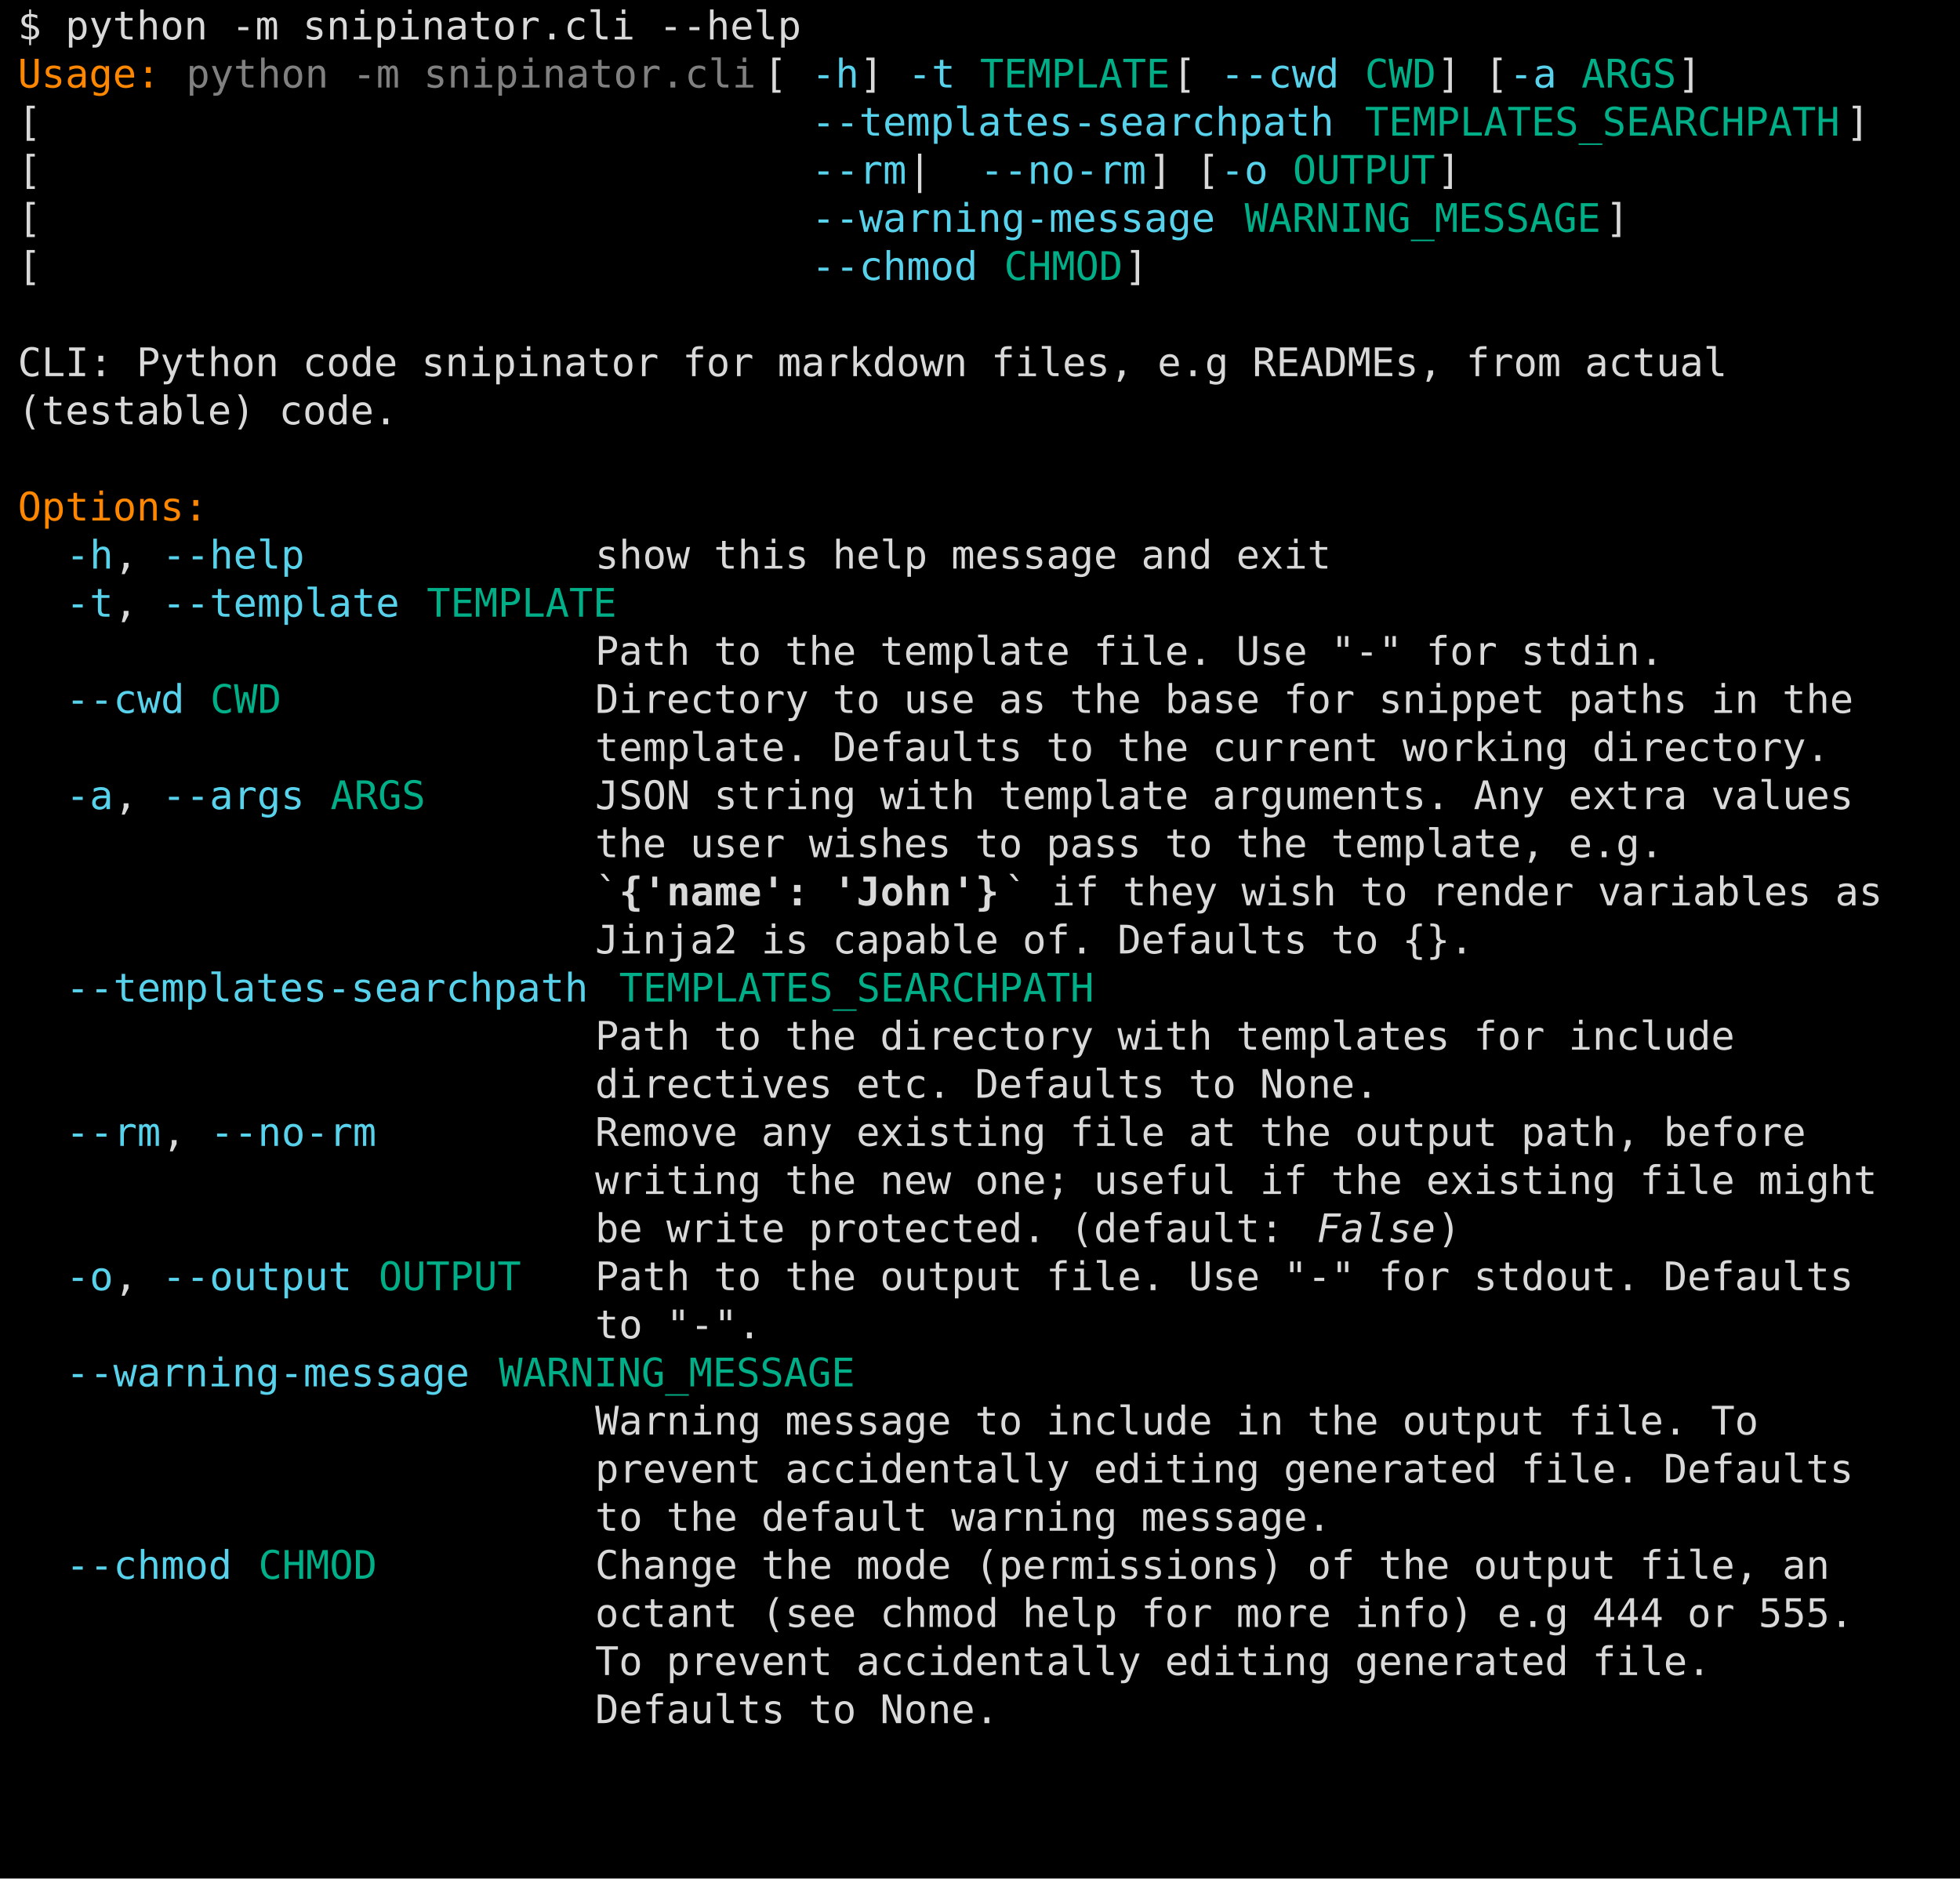
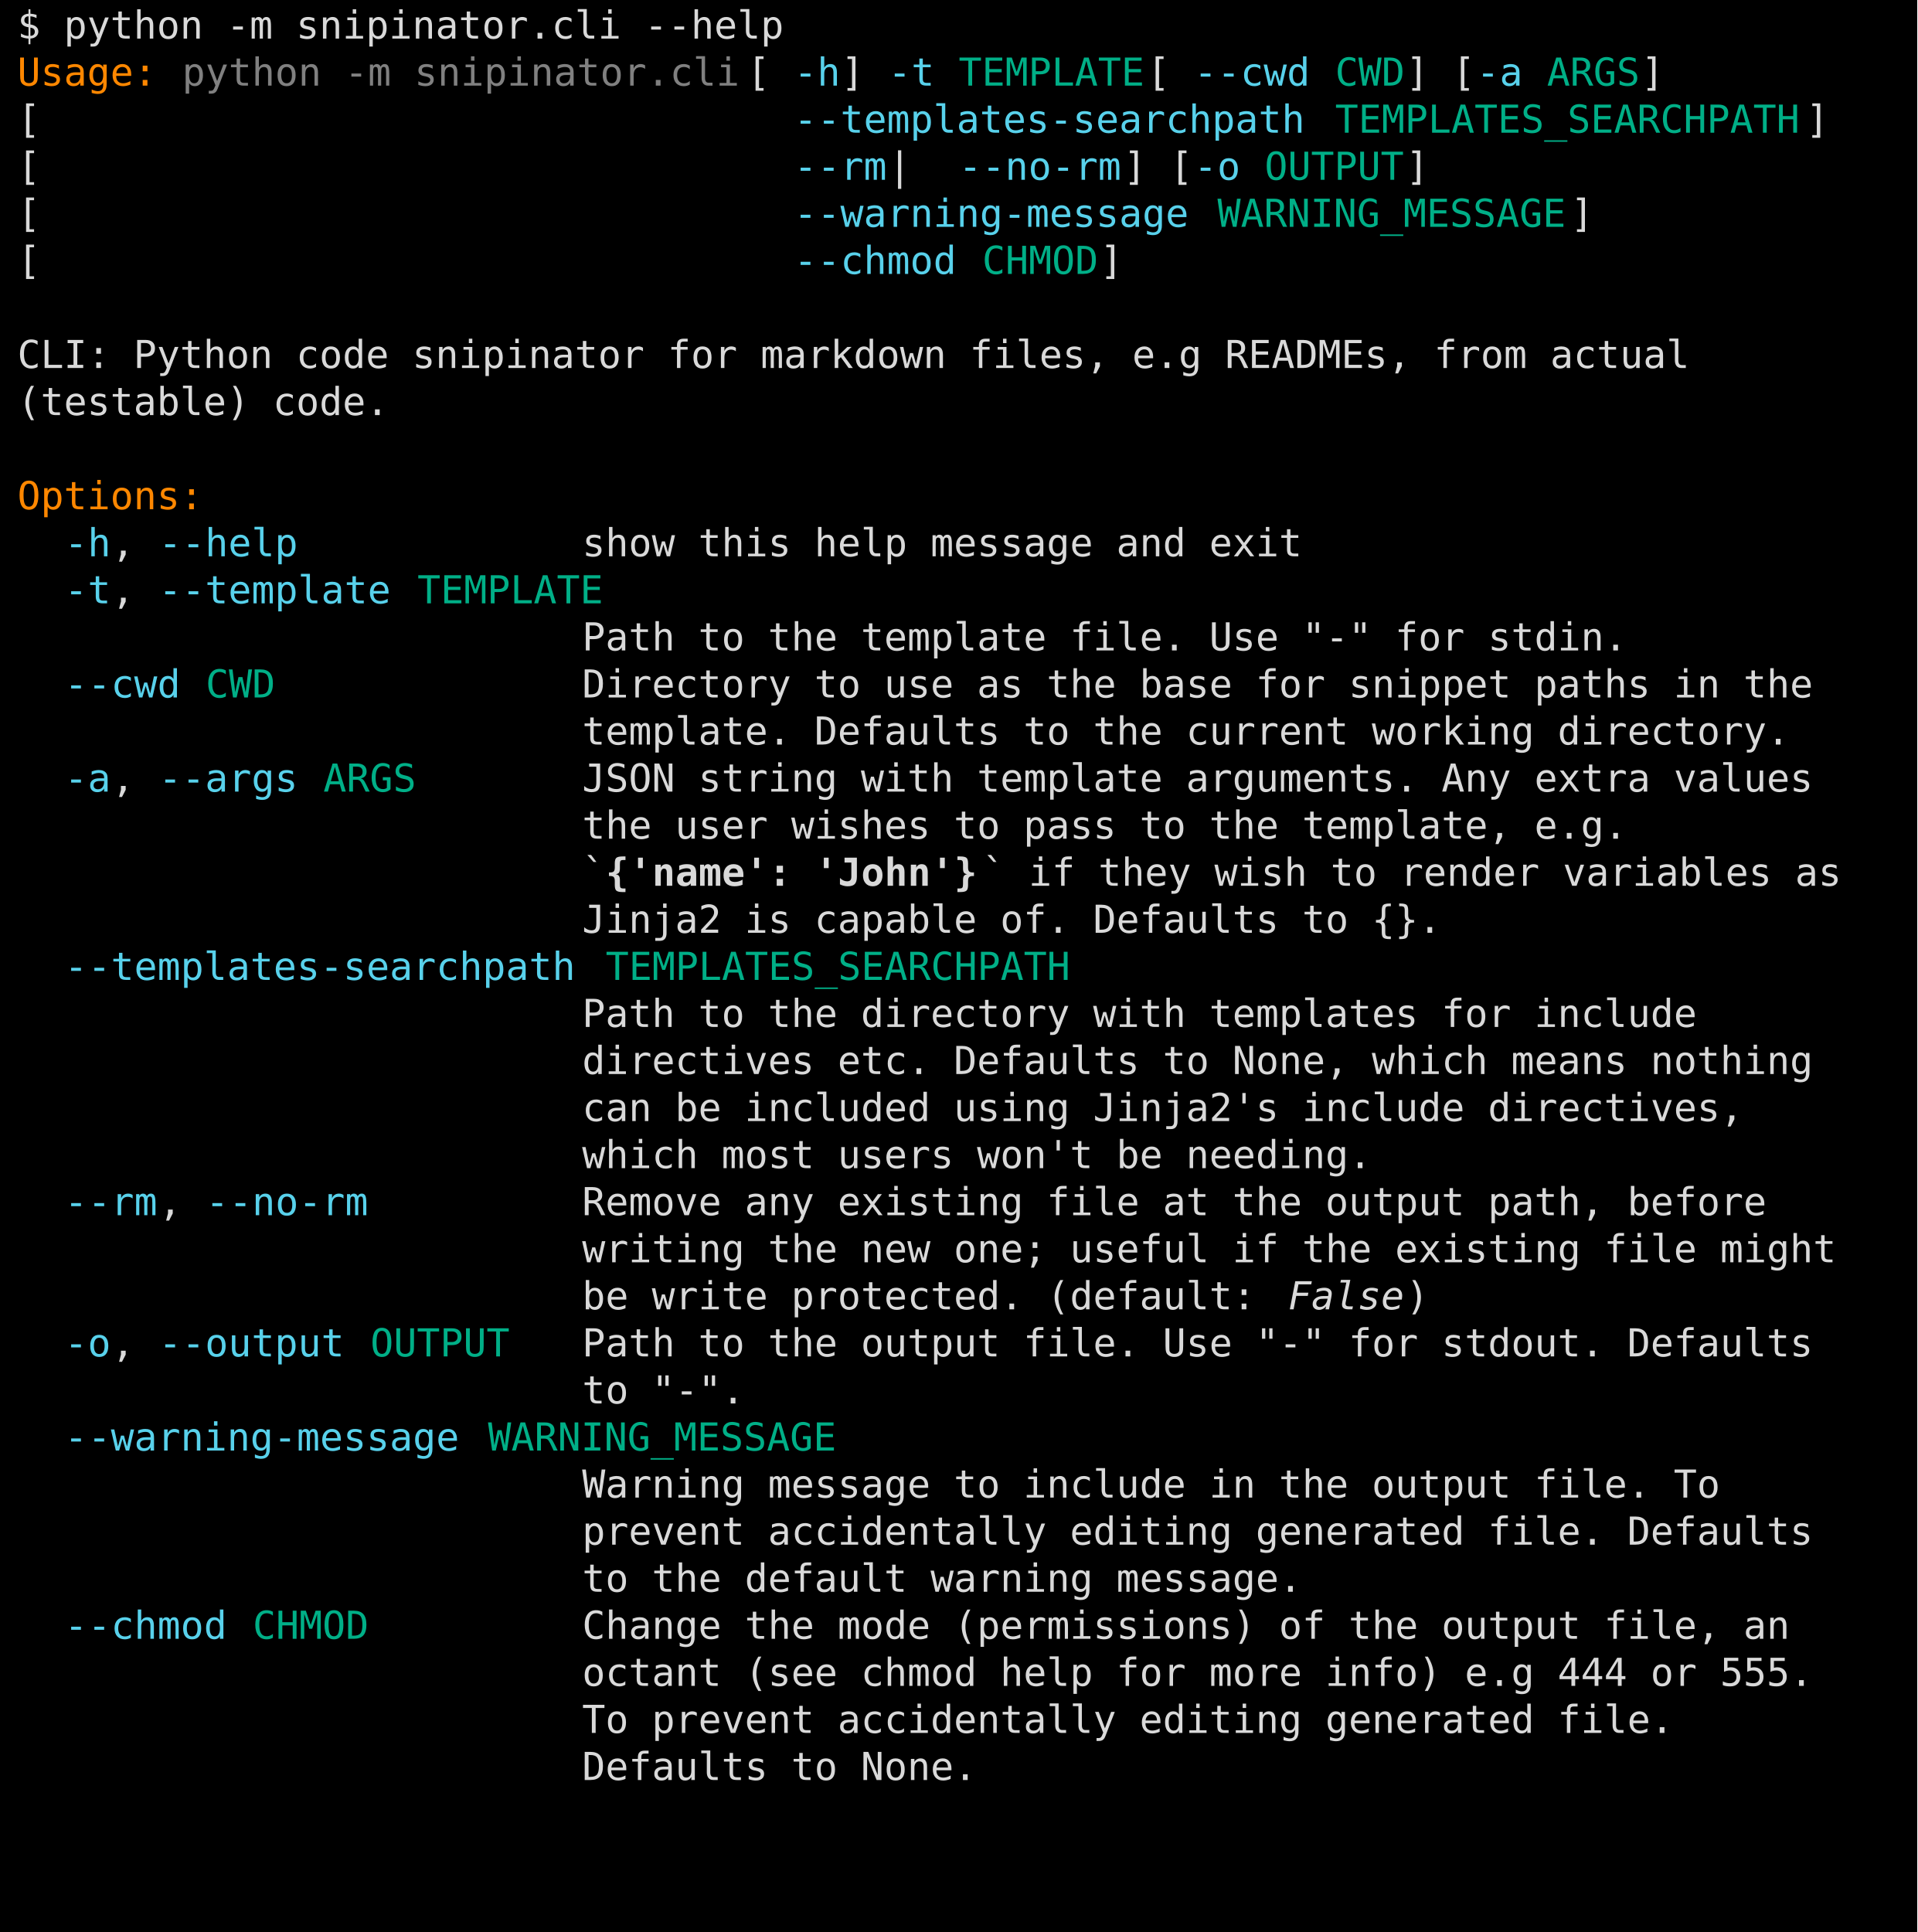
- <svg xmlns="http://www.w3.org/2000/svg" class="rich-terminal" viewBox="0 0 994 952.8">
+ <svg xmlns="http://www.w3.org/2000/svg" class="rich-terminal" viewBox="0 0 994 1001.6">
  <rect width="100%" height="100%" fill="black" />
  <style>
@font-face {
font-family: "Fira Code";
src: local("FiraCode-Regular"),
url("https://cdnjs.cloudflare.com/ajax/libs/firacode/6.2.0/woff2/FiraCode-Regular.woff2") format("woff2"),
url("https://cdnjs.cloudflare.com/ajax/libs/firacode/6.2.0/woff/FiraCode-Regular.woff") format("woff");
font-style: normal;
font-weight: 400;
}
@font-face {
font-family: "Fira Code";
src: local("FiraCode-Bold"),
url("https://cdnjs.cloudflare.com/ajax/libs/firacode/6.2.0/woff2/FiraCode-Bold.woff2") format("woff2"),
url("https://cdnjs.cloudflare.com/ajax/libs/firacode/6.2.0/woff/FiraCode-Bold.woff") format("woff");
font-style: bold;
font-weight: 700;
}
- .terminal-3202647569-matrix {
+ .terminal-2678255350-matrix {
font-family: Fira Code, monospace;
font-size: 20px;
line-height: 24.4px;
font-variant-east-asian: full-width;
}
- .terminal-3202647569-title {
+ .terminal-2678255350-title {
font-size: 18px;
font-weight: bold;
font-family: arial;
}
- .terminal-3202647569-r1 { fill: #d9d9d9 }
- .terminal-3202647569-r2 { fill: #ff8700 }
- .terminal-3202647569-r3 { fill: #808080 }
- .terminal-3202647569-r4 { fill: #58d1eb }
- .terminal-3202647569-r5 { fill: #00af87 }
- .terminal-3202647569-r6 { fill: #d9d9d9;font-weight: bold }
- .terminal-3202647569-r7 { fill: #d9d9d9;font-style: italic; }
+ .terminal-2678255350-r1 { fill: #d9d9d9 }
+ .terminal-2678255350-r2 { fill: #ff8700 }
+ .terminal-2678255350-r3 { fill: #808080 }
+ .terminal-2678255350-r4 { fill: #58d1eb }
+ .terminal-2678255350-r5 { fill: #00af87 }
+ .terminal-2678255350-r6 { fill: #d9d9d9;font-weight: bold }
+ .terminal-2678255350-r7 { fill: #d9d9d9;font-style: italic; }
</style>
  <defs>
-     <clipPath id="terminal-3202647569-clip-terminal">
-       <rect x="0" y="0" width="975.0" height="901.8" />
-     </clipPath>
-     <clipPath id="terminal-3202647569-line-0">
+     <clipPath id="terminal-2678255350-clip-terminal">
+       <rect x="0" y="0" width="975.0" height="950.6" />
+     </clipPath>
+     <clipPath id="terminal-2678255350-line-0">
      <rect x="0" y="1.5" width="976" height="24.65" />
    </clipPath>
-     <clipPath id="terminal-3202647569-line-1">
+     <clipPath id="terminal-2678255350-line-1">
      <rect x="0" y="25.9" width="976" height="24.65" />
    </clipPath>
-     <clipPath id="terminal-3202647569-line-2">
+     <clipPath id="terminal-2678255350-line-2">
      <rect x="0" y="50.3" width="976" height="24.65" />
    </clipPath>
-     <clipPath id="terminal-3202647569-line-3">
+     <clipPath id="terminal-2678255350-line-3">
      <rect x="0" y="74.7" width="976" height="24.65" />
    </clipPath>
-     <clipPath id="terminal-3202647569-line-4">
+     <clipPath id="terminal-2678255350-line-4">
      <rect x="0" y="99.1" width="976" height="24.65" />
    </clipPath>
-     <clipPath id="terminal-3202647569-line-5">
+     <clipPath id="terminal-2678255350-line-5">
      <rect x="0" y="123.5" width="976" height="24.65" />
    </clipPath>
-     <clipPath id="terminal-3202647569-line-6">
+     <clipPath id="terminal-2678255350-line-6">
      <rect x="0" y="147.9" width="976" height="24.65" />
    </clipPath>
-     <clipPath id="terminal-3202647569-line-7">
+     <clipPath id="terminal-2678255350-line-7">
      <rect x="0" y="172.3" width="976" height="24.65" />
    </clipPath>
-     <clipPath id="terminal-3202647569-line-8">
+     <clipPath id="terminal-2678255350-line-8">
      <rect x="0" y="196.7" width="976" height="24.65" />
    </clipPath>
-     <clipPath id="terminal-3202647569-line-9">
+     <clipPath id="terminal-2678255350-line-9">
      <rect x="0" y="221.1" width="976" height="24.65" />
    </clipPath>
-     <clipPath id="terminal-3202647569-line-10">
+     <clipPath id="terminal-2678255350-line-10">
      <rect x="0" y="245.5" width="976" height="24.65" />
    </clipPath>
-     <clipPath id="terminal-3202647569-line-11">
+     <clipPath id="terminal-2678255350-line-11">
      <rect x="0" y="269.9" width="976" height="24.65" />
    </clipPath>
-     <clipPath id="terminal-3202647569-line-12">
+     <clipPath id="terminal-2678255350-line-12">
      <rect x="0" y="294.3" width="976" height="24.65" />
    </clipPath>
-     <clipPath id="terminal-3202647569-line-13">
+     <clipPath id="terminal-2678255350-line-13">
      <rect x="0" y="318.7" width="976" height="24.65" />
    </clipPath>
-     <clipPath id="terminal-3202647569-line-14">
+     <clipPath id="terminal-2678255350-line-14">
      <rect x="0" y="343.1" width="976" height="24.65" />
    </clipPath>
-     <clipPath id="terminal-3202647569-line-15">
+     <clipPath id="terminal-2678255350-line-15">
      <rect x="0" y="367.5" width="976" height="24.65" />
    </clipPath>
-     <clipPath id="terminal-3202647569-line-16">
+     <clipPath id="terminal-2678255350-line-16">
      <rect x="0" y="391.9" width="976" height="24.65" />
    </clipPath>
-     <clipPath id="terminal-3202647569-line-17">
+     <clipPath id="terminal-2678255350-line-17">
      <rect x="0" y="416.3" width="976" height="24.65" />
    </clipPath>
-     <clipPath id="terminal-3202647569-line-18">
+     <clipPath id="terminal-2678255350-line-18">
      <rect x="0" y="440.7" width="976" height="24.65" />
    </clipPath>
-     <clipPath id="terminal-3202647569-line-19">
+     <clipPath id="terminal-2678255350-line-19">
      <rect x="0" y="465.1" width="976" height="24.65" />
    </clipPath>
-     <clipPath id="terminal-3202647569-line-20">
+     <clipPath id="terminal-2678255350-line-20">
      <rect x="0" y="489.5" width="976" height="24.65" />
    </clipPath>
-     <clipPath id="terminal-3202647569-line-21">
+     <clipPath id="terminal-2678255350-line-21">
      <rect x="0" y="513.9" width="976" height="24.65" />
    </clipPath>
-     <clipPath id="terminal-3202647569-line-22">
+     <clipPath id="terminal-2678255350-line-22">
      <rect x="0" y="538.3" width="976" height="24.65" />
    </clipPath>
-     <clipPath id="terminal-3202647569-line-23">
+     <clipPath id="terminal-2678255350-line-23">
      <rect x="0" y="562.7" width="976" height="24.65" />
    </clipPath>
-     <clipPath id="terminal-3202647569-line-24">
+     <clipPath id="terminal-2678255350-line-24">
      <rect x="0" y="587.1" width="976" height="24.65" />
    </clipPath>
-     <clipPath id="terminal-3202647569-line-25">
+     <clipPath id="terminal-2678255350-line-25">
      <rect x="0" y="611.5" width="976" height="24.65" />
    </clipPath>
-     <clipPath id="terminal-3202647569-line-26">
+     <clipPath id="terminal-2678255350-line-26">
      <rect x="0" y="635.9" width="976" height="24.65" />
    </clipPath>
-     <clipPath id="terminal-3202647569-line-27">
+     <clipPath id="terminal-2678255350-line-27">
      <rect x="0" y="660.3" width="976" height="24.65" />
    </clipPath>
-     <clipPath id="terminal-3202647569-line-28">
+     <clipPath id="terminal-2678255350-line-28">
      <rect x="0" y="684.7" width="976" height="24.65" />
    </clipPath>
-     <clipPath id="terminal-3202647569-line-29">
+     <clipPath id="terminal-2678255350-line-29">
      <rect x="0" y="709.1" width="976" height="24.65" />
    </clipPath>
-     <clipPath id="terminal-3202647569-line-30">
+     <clipPath id="terminal-2678255350-line-30">
      <rect x="0" y="733.5" width="976" height="24.65" />
    </clipPath>
-     <clipPath id="terminal-3202647569-line-31">
+     <clipPath id="terminal-2678255350-line-31">
      <rect x="0" y="757.9" width="976" height="24.65" />
    </clipPath>
-     <clipPath id="terminal-3202647569-line-32">
+     <clipPath id="terminal-2678255350-line-32">
      <rect x="0" y="782.3" width="976" height="24.65" />
    </clipPath>
-     <clipPath id="terminal-3202647569-line-33">
+     <clipPath id="terminal-2678255350-line-33">
      <rect x="0" y="806.7" width="976" height="24.65" />
    </clipPath>
-     <clipPath id="terminal-3202647569-line-34">
+     <clipPath id="terminal-2678255350-line-34">
      <rect x="0" y="831.1" width="976" height="24.65" />
    </clipPath>
-     <clipPath id="terminal-3202647569-line-35">
+     <clipPath id="terminal-2678255350-line-35">
      <rect x="0" y="855.5" width="976" height="24.65" />
+     </clipPath>
+     <clipPath id="terminal-2678255350-line-36">
+       <rect x="0" y="879.9" width="976" height="24.65" />
+     </clipPath>
+     <clipPath id="terminal-2678255350-line-37">
+       <rect x="0" y="904.3" width="976" height="24.65" />
    </clipPath>
  </defs>
  <g transform="translate(9, 0)">
-     <g class="terminal-3202647569-matrix">
-       <text class="terminal-3202647569-r1" x="0" y="20" textLength="402.6" clip-path="url(#terminal-3202647569-line-0)">$ python -m snipinator.cli --help</text>
-       <text class="terminal-3202647569-r1" x="976" y="20" textLength="12.2" clip-path="url(#terminal-3202647569-line-0)">
- </text>
-       <text class="terminal-3202647569-r2" x="0" y="44.4" textLength="73.2" clip-path="url(#terminal-3202647569-line-1)">Usage:</text>
-       <text class="terminal-3202647569-r3" x="85.4" y="44.4" textLength="292.8" clip-path="url(#terminal-3202647569-line-1)">python -m snipinator.cli</text>
-       <text class="terminal-3202647569-r1" x="378.2" y="44.4" textLength="24.4" clip-path="url(#terminal-3202647569-line-1)"> [</text>
-       <text class="terminal-3202647569-r4" x="402.6" y="44.4" textLength="24.4" clip-path="url(#terminal-3202647569-line-1)">-h</text>
-       <text class="terminal-3202647569-r1" x="427" y="44.4" textLength="24.4" clip-path="url(#terminal-3202647569-line-1)">] </text>
-       <text class="terminal-3202647569-r4" x="451.4" y="44.4" textLength="24.4" clip-path="url(#terminal-3202647569-line-1)">-t</text>
-       <text class="terminal-3202647569-r5" x="488" y="44.4" textLength="97.6" clip-path="url(#terminal-3202647569-line-1)">TEMPLATE</text>
-       <text class="terminal-3202647569-r1" x="585.6" y="44.4" textLength="24.4" clip-path="url(#terminal-3202647569-line-1)"> [</text>
-       <text class="terminal-3202647569-r4" x="610" y="44.4" textLength="61" clip-path="url(#terminal-3202647569-line-1)">--cwd</text>
-       <text class="terminal-3202647569-r5" x="683.2" y="44.4" textLength="36.6" clip-path="url(#terminal-3202647569-line-1)">CWD</text>
-       <text class="terminal-3202647569-r1" x="719.8" y="44.4" textLength="36.6" clip-path="url(#terminal-3202647569-line-1)">] [</text>
-       <text class="terminal-3202647569-r4" x="756.4" y="44.4" textLength="24.4" clip-path="url(#terminal-3202647569-line-1)">-a</text>
-       <text class="terminal-3202647569-r5" x="793" y="44.4" textLength="48.8" clip-path="url(#terminal-3202647569-line-1)">ARGS</text>
-       <text class="terminal-3202647569-r1" x="841.8" y="44.4" textLength="12.2" clip-path="url(#terminal-3202647569-line-1)">]</text>
-       <text class="terminal-3202647569-r1" x="976" y="44.4" textLength="12.2" clip-path="url(#terminal-3202647569-line-1)">
- </text>
-       <text class="terminal-3202647569-r1" x="0" y="68.8" textLength="402.6" clip-path="url(#terminal-3202647569-line-2)">                                [</text>
-       <text class="terminal-3202647569-r4" x="402.6" y="68.8" textLength="268.4" clip-path="url(#terminal-3202647569-line-2)">--templates-searchpath</text>
-       <text class="terminal-3202647569-r5" x="683.2" y="68.8" textLength="244" clip-path="url(#terminal-3202647569-line-2)">TEMPLATES_SEARCHPATH</text>
-       <text class="terminal-3202647569-r1" x="927.2" y="68.8" textLength="12.2" clip-path="url(#terminal-3202647569-line-2)">]</text>
-       <text class="terminal-3202647569-r1" x="976" y="68.8" textLength="12.2" clip-path="url(#terminal-3202647569-line-2)">
- </text>
-       <text class="terminal-3202647569-r1" x="0" y="93.2" textLength="402.6" clip-path="url(#terminal-3202647569-line-3)">                                [</text>
-       <text class="terminal-3202647569-r4" x="402.6" y="93.2" textLength="48.8" clip-path="url(#terminal-3202647569-line-3)">--rm</text>
-       <text class="terminal-3202647569-r1" x="451.4" y="93.2" textLength="36.6" clip-path="url(#terminal-3202647569-line-3)"> | </text>
-       <text class="terminal-3202647569-r4" x="488" y="93.2" textLength="85.4" clip-path="url(#terminal-3202647569-line-3)">--no-rm</text>
-       <text class="terminal-3202647569-r1" x="573.4" y="93.2" textLength="36.6" clip-path="url(#terminal-3202647569-line-3)">] [</text>
-       <text class="terminal-3202647569-r4" x="610" y="93.2" textLength="24.4" clip-path="url(#terminal-3202647569-line-3)">-o</text>
-       <text class="terminal-3202647569-r5" x="646.6" y="93.2" textLength="73.2" clip-path="url(#terminal-3202647569-line-3)">OUTPUT</text>
-       <text class="terminal-3202647569-r1" x="719.8" y="93.2" textLength="12.2" clip-path="url(#terminal-3202647569-line-3)">]</text>
-       <text class="terminal-3202647569-r1" x="976" y="93.2" textLength="12.2" clip-path="url(#terminal-3202647569-line-3)">
- </text>
-       <text class="terminal-3202647569-r1" x="0" y="117.6" textLength="402.6" clip-path="url(#terminal-3202647569-line-4)">                                [</text>
-       <text class="terminal-3202647569-r4" x="402.6" y="117.6" textLength="207.4" clip-path="url(#terminal-3202647569-line-4)">--warning-message</text>
-       <text class="terminal-3202647569-r5" x="622.2" y="117.6" textLength="183" clip-path="url(#terminal-3202647569-line-4)">WARNING_MESSAGE</text>
-       <text class="terminal-3202647569-r1" x="805.2" y="117.6" textLength="12.2" clip-path="url(#terminal-3202647569-line-4)">]</text>
-       <text class="terminal-3202647569-r1" x="976" y="117.6" textLength="12.2" clip-path="url(#terminal-3202647569-line-4)">
- </text>
-       <text class="terminal-3202647569-r1" x="0" y="142" textLength="402.6" clip-path="url(#terminal-3202647569-line-5)">                                [</text>
-       <text class="terminal-3202647569-r4" x="402.6" y="142" textLength="85.4" clip-path="url(#terminal-3202647569-line-5)">--chmod</text>
-       <text class="terminal-3202647569-r5" x="500.2" y="142" textLength="61" clip-path="url(#terminal-3202647569-line-5)">CHMOD</text>
-       <text class="terminal-3202647569-r1" x="561.2" y="142" textLength="12.2" clip-path="url(#terminal-3202647569-line-5)">]</text>
-       <text class="terminal-3202647569-r1" x="976" y="142" textLength="12.2" clip-path="url(#terminal-3202647569-line-5)">
- </text>
-       <text class="terminal-3202647569-r1" x="976" y="166.4" textLength="12.2" clip-path="url(#terminal-3202647569-line-6)">
- </text>
-       <text class="terminal-3202647569-r1" x="0" y="190.8" textLength="878.4" clip-path="url(#terminal-3202647569-line-7)">CLI: Python code snipinator for markdown files, e.g READMEs, from actual</text>
-       <text class="terminal-3202647569-r1" x="976" y="190.8" textLength="12.2" clip-path="url(#terminal-3202647569-line-7)">
- </text>
-       <text class="terminal-3202647569-r1" x="0" y="215.2" textLength="195.2" clip-path="url(#terminal-3202647569-line-8)">(testable) code.</text>
-       <text class="terminal-3202647569-r1" x="976" y="215.2" textLength="12.2" clip-path="url(#terminal-3202647569-line-8)">
- </text>
-       <text class="terminal-3202647569-r1" x="976" y="239.6" textLength="12.2" clip-path="url(#terminal-3202647569-line-9)">
- </text>
-       <text class="terminal-3202647569-r2" x="0" y="264" textLength="97.6" clip-path="url(#terminal-3202647569-line-10)">Options:</text>
-       <text class="terminal-3202647569-r1" x="976" y="264" textLength="12.2" clip-path="url(#terminal-3202647569-line-10)">
- </text>
-       <text class="terminal-3202647569-r4" x="24.4" y="288.4" textLength="24.4" clip-path="url(#terminal-3202647569-line-11)">-h</text>
-       <text class="terminal-3202647569-r1" x="48.8" y="288.4" textLength="24.4" clip-path="url(#terminal-3202647569-line-11)">, </text>
-       <text class="terminal-3202647569-r4" x="73.2" y="288.4" textLength="73.2" clip-path="url(#terminal-3202647569-line-11)">--help</text>
-       <text class="terminal-3202647569-r1" x="292.8" y="288.4" textLength="378.2" clip-path="url(#terminal-3202647569-line-11)">show this help message and exit</text>
-       <text class="terminal-3202647569-r1" x="976" y="288.4" textLength="12.2" clip-path="url(#terminal-3202647569-line-11)">
- </text>
-       <text class="terminal-3202647569-r4" x="24.4" y="312.8" textLength="24.4" clip-path="url(#terminal-3202647569-line-12)">-t</text>
-       <text class="terminal-3202647569-r1" x="48.8" y="312.8" textLength="24.4" clip-path="url(#terminal-3202647569-line-12)">, </text>
-       <text class="terminal-3202647569-r4" x="73.2" y="312.8" textLength="122" clip-path="url(#terminal-3202647569-line-12)">--template</text>
-       <text class="terminal-3202647569-r5" x="207.4" y="312.8" textLength="97.6" clip-path="url(#terminal-3202647569-line-12)">TEMPLATE</text>
-       <text class="terminal-3202647569-r1" x="976" y="312.8" textLength="12.2" clip-path="url(#terminal-3202647569-line-12)">
- </text>
-       <text class="terminal-3202647569-r1" x="292.8" y="337.2" textLength="549" clip-path="url(#terminal-3202647569-line-13)">Path to the template file. Use "-" for stdin.</text>
-       <text class="terminal-3202647569-r1" x="976" y="337.2" textLength="12.2" clip-path="url(#terminal-3202647569-line-13)">
- </text>
-       <text class="terminal-3202647569-r4" x="24.4" y="361.6" textLength="61" clip-path="url(#terminal-3202647569-line-14)">--cwd</text>
-       <text class="terminal-3202647569-r5" x="97.6" y="361.6" textLength="36.6" clip-path="url(#terminal-3202647569-line-14)">CWD</text>
-       <text class="terminal-3202647569-r1" x="292.8" y="361.6" textLength="646.6" clip-path="url(#terminal-3202647569-line-14)">Directory to use as the base for snippet paths in the</text>
-       <text class="terminal-3202647569-r1" x="976" y="361.6" textLength="12.2" clip-path="url(#terminal-3202647569-line-14)">
- </text>
-       <text class="terminal-3202647569-r1" x="292.8" y="386" textLength="634.4" clip-path="url(#terminal-3202647569-line-15)">template. Defaults to the current working directory.</text>
-       <text class="terminal-3202647569-r1" x="976" y="386" textLength="12.2" clip-path="url(#terminal-3202647569-line-15)">
- </text>
-       <text class="terminal-3202647569-r4" x="24.4" y="410.4" textLength="24.4" clip-path="url(#terminal-3202647569-line-16)">-a</text>
-       <text class="terminal-3202647569-r1" x="48.8" y="410.4" textLength="24.4" clip-path="url(#terminal-3202647569-line-16)">, </text>
-       <text class="terminal-3202647569-r4" x="73.2" y="410.4" textLength="73.2" clip-path="url(#terminal-3202647569-line-16)">--args</text>
-       <text class="terminal-3202647569-r5" x="158.6" y="410.4" textLength="48.8" clip-path="url(#terminal-3202647569-line-16)">ARGS</text>
-       <text class="terminal-3202647569-r1" x="292.8" y="410.4" textLength="646.6" clip-path="url(#terminal-3202647569-line-16)">JSON string with template arguments. Any extra values</text>
-       <text class="terminal-3202647569-r1" x="976" y="410.4" textLength="12.2" clip-path="url(#terminal-3202647569-line-16)">
- </text>
-       <text class="terminal-3202647569-r1" x="292.8" y="434.8" textLength="549" clip-path="url(#terminal-3202647569-line-17)">the user wishes to pass to the template, e.g.</text>
-       <text class="terminal-3202647569-r1" x="976" y="434.8" textLength="12.2" clip-path="url(#terminal-3202647569-line-17)">
- </text>
-       <text class="terminal-3202647569-r1" x="292.8" y="459.2" textLength="12.2" clip-path="url(#terminal-3202647569-line-18)">`</text>
-       <text class="terminal-3202647569-r6" x="305" y="459.2" textLength="195.2" clip-path="url(#terminal-3202647569-line-18)">{'name': 'John'}</text>
-       <text class="terminal-3202647569-r1" x="500.2" y="459.2" textLength="451.4" clip-path="url(#terminal-3202647569-line-18)">` if they wish to render variables as</text>
-       <text class="terminal-3202647569-r1" x="976" y="459.2" textLength="12.2" clip-path="url(#terminal-3202647569-line-18)">
- </text>
-       <text class="terminal-3202647569-r1" x="292.8" y="483.6" textLength="451.4" clip-path="url(#terminal-3202647569-line-19)">Jinja2 is capable of. Defaults to {}.</text>
-       <text class="terminal-3202647569-r1" x="976" y="483.6" textLength="12.2" clip-path="url(#terminal-3202647569-line-19)">
- </text>
-       <text class="terminal-3202647569-r4" x="24.4" y="508" textLength="268.4" clip-path="url(#terminal-3202647569-line-20)">--templates-searchpath</text>
-       <text class="terminal-3202647569-r5" x="305" y="508" textLength="244" clip-path="url(#terminal-3202647569-line-20)">TEMPLATES_SEARCHPATH</text>
-       <text class="terminal-3202647569-r1" x="976" y="508" textLength="12.2" clip-path="url(#terminal-3202647569-line-20)">
- </text>
-       <text class="terminal-3202647569-r1" x="292.8" y="532.4" textLength="585.6" clip-path="url(#terminal-3202647569-line-21)">Path to the directory with templates for include</text>
-       <text class="terminal-3202647569-r1" x="976" y="532.4" textLength="12.2" clip-path="url(#terminal-3202647569-line-21)">
- </text>
-       <text class="terminal-3202647569-r1" x="292.8" y="556.8" textLength="402.6" clip-path="url(#terminal-3202647569-line-22)">directives etc. Defaults to None.</text>
-       <text class="terminal-3202647569-r1" x="976" y="556.8" textLength="12.2" clip-path="url(#terminal-3202647569-line-22)">
- </text>
-       <text class="terminal-3202647569-r4" x="24.4" y="581.2" textLength="48.8" clip-path="url(#terminal-3202647569-line-23)">--rm</text>
-       <text class="terminal-3202647569-r1" x="73.2" y="581.2" textLength="24.4" clip-path="url(#terminal-3202647569-line-23)">, </text>
-       <text class="terminal-3202647569-r4" x="97.6" y="581.2" textLength="85.4" clip-path="url(#terminal-3202647569-line-23)">--no-rm</text>
-       <text class="terminal-3202647569-r1" x="292.8" y="581.2" textLength="622.2" clip-path="url(#terminal-3202647569-line-23)">Remove any existing file at the output path, before</text>
-       <text class="terminal-3202647569-r1" x="976" y="581.2" textLength="12.2" clip-path="url(#terminal-3202647569-line-23)">
- </text>
-       <text class="terminal-3202647569-r1" x="292.8" y="605.6" textLength="658.8" clip-path="url(#terminal-3202647569-line-24)">writing the new one; useful if the existing file might</text>
-       <text class="terminal-3202647569-r1" x="976" y="605.6" textLength="12.2" clip-path="url(#terminal-3202647569-line-24)">
- </text>
-       <text class="terminal-3202647569-r1" x="292.8" y="630" textLength="366" clip-path="url(#terminal-3202647569-line-25)">be write protected. (default: </text>
-       <text class="terminal-3202647569-r7" x="658.8" y="630" textLength="61" clip-path="url(#terminal-3202647569-line-25)">False</text>
-       <text class="terminal-3202647569-r1" x="719.8" y="630" textLength="12.2" clip-path="url(#terminal-3202647569-line-25)">)</text>
-       <text class="terminal-3202647569-r1" x="976" y="630" textLength="12.2" clip-path="url(#terminal-3202647569-line-25)">
- </text>
-       <text class="terminal-3202647569-r4" x="24.4" y="654.4" textLength="24.4" clip-path="url(#terminal-3202647569-line-26)">-o</text>
-       <text class="terminal-3202647569-r1" x="48.8" y="654.4" textLength="24.4" clip-path="url(#terminal-3202647569-line-26)">, </text>
-       <text class="terminal-3202647569-r4" x="73.2" y="654.4" textLength="97.6" clip-path="url(#terminal-3202647569-line-26)">--output</text>
-       <text class="terminal-3202647569-r5" x="183" y="654.4" textLength="73.2" clip-path="url(#terminal-3202647569-line-26)">OUTPUT</text>
-       <text class="terminal-3202647569-r1" x="292.8" y="654.4" textLength="646.6" clip-path="url(#terminal-3202647569-line-26)">Path to the output file. Use "-" for stdout. Defaults</text>
-       <text class="terminal-3202647569-r1" x="976" y="654.4" textLength="12.2" clip-path="url(#terminal-3202647569-line-26)">
- </text>
-       <text class="terminal-3202647569-r1" x="292.8" y="678.8" textLength="85.4" clip-path="url(#terminal-3202647569-line-27)">to "-".</text>
-       <text class="terminal-3202647569-r1" x="976" y="678.8" textLength="12.2" clip-path="url(#terminal-3202647569-line-27)">
- </text>
-       <text class="terminal-3202647569-r4" x="24.4" y="703.2" textLength="207.4" clip-path="url(#terminal-3202647569-line-28)">--warning-message</text>
-       <text class="terminal-3202647569-r5" x="244" y="703.2" textLength="183" clip-path="url(#terminal-3202647569-line-28)">WARNING_MESSAGE</text>
-       <text class="terminal-3202647569-r1" x="976" y="703.2" textLength="12.2" clip-path="url(#terminal-3202647569-line-28)">
- </text>
-       <text class="terminal-3202647569-r1" x="292.8" y="727.6" textLength="597.8" clip-path="url(#terminal-3202647569-line-29)">Warning message to include in the output file. To</text>
-       <text class="terminal-3202647569-r1" x="976" y="727.6" textLength="12.2" clip-path="url(#terminal-3202647569-line-29)">
- </text>
-       <text class="terminal-3202647569-r1" x="292.8" y="752" textLength="646.6" clip-path="url(#terminal-3202647569-line-30)">prevent accidentally editing generated file. Defaults</text>
-       <text class="terminal-3202647569-r1" x="976" y="752" textLength="12.2" clip-path="url(#terminal-3202647569-line-30)">
- </text>
-       <text class="terminal-3202647569-r1" x="292.8" y="776.4" textLength="378.2" clip-path="url(#terminal-3202647569-line-31)">to the default warning message.</text>
-       <text class="terminal-3202647569-r1" x="976" y="776.4" textLength="12.2" clip-path="url(#terminal-3202647569-line-31)">
- </text>
-       <text class="terminal-3202647569-r4" x="24.4" y="800.8" textLength="85.4" clip-path="url(#terminal-3202647569-line-32)">--chmod</text>
-       <text class="terminal-3202647569-r5" x="122" y="800.8" textLength="61" clip-path="url(#terminal-3202647569-line-32)">CHMOD</text>
-       <text class="terminal-3202647569-r1" x="292.8" y="800.8" textLength="634.4" clip-path="url(#terminal-3202647569-line-32)">Change the mode (permissions) of the output file, an</text>
-       <text class="terminal-3202647569-r1" x="976" y="800.8" textLength="12.2" clip-path="url(#terminal-3202647569-line-32)">
- </text>
-       <text class="terminal-3202647569-r1" x="292.8" y="825.2" textLength="646.6" clip-path="url(#terminal-3202647569-line-33)">octant (see chmod help for more info) e.g 444 or 555.</text>
-       <text class="terminal-3202647569-r1" x="976" y="825.2" textLength="12.2" clip-path="url(#terminal-3202647569-line-33)">
- </text>
-       <text class="terminal-3202647569-r1" x="292.8" y="849.6" textLength="573.4" clip-path="url(#terminal-3202647569-line-34)">To prevent accidentally editing generated file.</text>
-       <text class="terminal-3202647569-r1" x="976" y="849.6" textLength="12.2" clip-path="url(#terminal-3202647569-line-34)">
- </text>
-       <text class="terminal-3202647569-r1" x="292.8" y="874" textLength="207.4" clip-path="url(#terminal-3202647569-line-35)">Defaults to None.</text>
-       <text class="terminal-3202647569-r1" x="976" y="874" textLength="12.2" clip-path="url(#terminal-3202647569-line-35)">
- </text>
-       <text class="terminal-3202647569-r1" x="976" y="898.4" textLength="12.2" clip-path="url(#terminal-3202647569-line-36)">
+     <g class="terminal-2678255350-matrix">
+       <text class="terminal-2678255350-r1" x="0" y="20" textLength="402.6" clip-path="url(#terminal-2678255350-line-0)">$ python -m snipinator.cli --help</text>
+       <text class="terminal-2678255350-r1" x="976" y="20" textLength="12.2" clip-path="url(#terminal-2678255350-line-0)">
+ </text>
+       <text class="terminal-2678255350-r2" x="0" y="44.4" textLength="73.2" clip-path="url(#terminal-2678255350-line-1)">Usage:</text>
+       <text class="terminal-2678255350-r3" x="85.4" y="44.4" textLength="292.8" clip-path="url(#terminal-2678255350-line-1)">python -m snipinator.cli</text>
+       <text class="terminal-2678255350-r1" x="378.2" y="44.4" textLength="24.4" clip-path="url(#terminal-2678255350-line-1)"> [</text>
+       <text class="terminal-2678255350-r4" x="402.6" y="44.4" textLength="24.4" clip-path="url(#terminal-2678255350-line-1)">-h</text>
+       <text class="terminal-2678255350-r1" x="427" y="44.4" textLength="24.4" clip-path="url(#terminal-2678255350-line-1)">] </text>
+       <text class="terminal-2678255350-r4" x="451.4" y="44.4" textLength="24.4" clip-path="url(#terminal-2678255350-line-1)">-t</text>
+       <text class="terminal-2678255350-r5" x="488" y="44.4" textLength="97.6" clip-path="url(#terminal-2678255350-line-1)">TEMPLATE</text>
+       <text class="terminal-2678255350-r1" x="585.6" y="44.4" textLength="24.4" clip-path="url(#terminal-2678255350-line-1)"> [</text>
+       <text class="terminal-2678255350-r4" x="610" y="44.4" textLength="61" clip-path="url(#terminal-2678255350-line-1)">--cwd</text>
+       <text class="terminal-2678255350-r5" x="683.2" y="44.4" textLength="36.6" clip-path="url(#terminal-2678255350-line-1)">CWD</text>
+       <text class="terminal-2678255350-r1" x="719.8" y="44.4" textLength="36.6" clip-path="url(#terminal-2678255350-line-1)">] [</text>
+       <text class="terminal-2678255350-r4" x="756.4" y="44.4" textLength="24.4" clip-path="url(#terminal-2678255350-line-1)">-a</text>
+       <text class="terminal-2678255350-r5" x="793" y="44.4" textLength="48.8" clip-path="url(#terminal-2678255350-line-1)">ARGS</text>
+       <text class="terminal-2678255350-r1" x="841.8" y="44.4" textLength="12.2" clip-path="url(#terminal-2678255350-line-1)">]</text>
+       <text class="terminal-2678255350-r1" x="976" y="44.4" textLength="12.2" clip-path="url(#terminal-2678255350-line-1)">
+ </text>
+       <text class="terminal-2678255350-r1" x="0" y="68.8" textLength="402.6" clip-path="url(#terminal-2678255350-line-2)">                                [</text>
+       <text class="terminal-2678255350-r4" x="402.6" y="68.8" textLength="268.4" clip-path="url(#terminal-2678255350-line-2)">--templates-searchpath</text>
+       <text class="terminal-2678255350-r5" x="683.2" y="68.8" textLength="244" clip-path="url(#terminal-2678255350-line-2)">TEMPLATES_SEARCHPATH</text>
+       <text class="terminal-2678255350-r1" x="927.2" y="68.8" textLength="12.2" clip-path="url(#terminal-2678255350-line-2)">]</text>
+       <text class="terminal-2678255350-r1" x="976" y="68.8" textLength="12.2" clip-path="url(#terminal-2678255350-line-2)">
+ </text>
+       <text class="terminal-2678255350-r1" x="0" y="93.2" textLength="402.6" clip-path="url(#terminal-2678255350-line-3)">                                [</text>
+       <text class="terminal-2678255350-r4" x="402.6" y="93.2" textLength="48.8" clip-path="url(#terminal-2678255350-line-3)">--rm</text>
+       <text class="terminal-2678255350-r1" x="451.4" y="93.2" textLength="36.6" clip-path="url(#terminal-2678255350-line-3)"> | </text>
+       <text class="terminal-2678255350-r4" x="488" y="93.2" textLength="85.4" clip-path="url(#terminal-2678255350-line-3)">--no-rm</text>
+       <text class="terminal-2678255350-r1" x="573.4" y="93.2" textLength="36.6" clip-path="url(#terminal-2678255350-line-3)">] [</text>
+       <text class="terminal-2678255350-r4" x="610" y="93.2" textLength="24.4" clip-path="url(#terminal-2678255350-line-3)">-o</text>
+       <text class="terminal-2678255350-r5" x="646.6" y="93.2" textLength="73.2" clip-path="url(#terminal-2678255350-line-3)">OUTPUT</text>
+       <text class="terminal-2678255350-r1" x="719.8" y="93.2" textLength="12.2" clip-path="url(#terminal-2678255350-line-3)">]</text>
+       <text class="terminal-2678255350-r1" x="976" y="93.2" textLength="12.2" clip-path="url(#terminal-2678255350-line-3)">
+ </text>
+       <text class="terminal-2678255350-r1" x="0" y="117.6" textLength="402.6" clip-path="url(#terminal-2678255350-line-4)">                                [</text>
+       <text class="terminal-2678255350-r4" x="402.6" y="117.6" textLength="207.4" clip-path="url(#terminal-2678255350-line-4)">--warning-message</text>
+       <text class="terminal-2678255350-r5" x="622.2" y="117.6" textLength="183" clip-path="url(#terminal-2678255350-line-4)">WARNING_MESSAGE</text>
+       <text class="terminal-2678255350-r1" x="805.2" y="117.6" textLength="12.2" clip-path="url(#terminal-2678255350-line-4)">]</text>
+       <text class="terminal-2678255350-r1" x="976" y="117.6" textLength="12.2" clip-path="url(#terminal-2678255350-line-4)">
+ </text>
+       <text class="terminal-2678255350-r1" x="0" y="142" textLength="402.6" clip-path="url(#terminal-2678255350-line-5)">                                [</text>
+       <text class="terminal-2678255350-r4" x="402.6" y="142" textLength="85.4" clip-path="url(#terminal-2678255350-line-5)">--chmod</text>
+       <text class="terminal-2678255350-r5" x="500.2" y="142" textLength="61" clip-path="url(#terminal-2678255350-line-5)">CHMOD</text>
+       <text class="terminal-2678255350-r1" x="561.2" y="142" textLength="12.2" clip-path="url(#terminal-2678255350-line-5)">]</text>
+       <text class="terminal-2678255350-r1" x="976" y="142" textLength="12.2" clip-path="url(#terminal-2678255350-line-5)">
+ </text>
+       <text class="terminal-2678255350-r1" x="976" y="166.4" textLength="12.2" clip-path="url(#terminal-2678255350-line-6)">
+ </text>
+       <text class="terminal-2678255350-r1" x="0" y="190.8" textLength="878.4" clip-path="url(#terminal-2678255350-line-7)">CLI: Python code snipinator for markdown files, e.g READMEs, from actual</text>
+       <text class="terminal-2678255350-r1" x="976" y="190.8" textLength="12.2" clip-path="url(#terminal-2678255350-line-7)">
+ </text>
+       <text class="terminal-2678255350-r1" x="0" y="215.2" textLength="195.2" clip-path="url(#terminal-2678255350-line-8)">(testable) code.</text>
+       <text class="terminal-2678255350-r1" x="976" y="215.2" textLength="12.2" clip-path="url(#terminal-2678255350-line-8)">
+ </text>
+       <text class="terminal-2678255350-r1" x="976" y="239.6" textLength="12.2" clip-path="url(#terminal-2678255350-line-9)">
+ </text>
+       <text class="terminal-2678255350-r2" x="0" y="264" textLength="97.6" clip-path="url(#terminal-2678255350-line-10)">Options:</text>
+       <text class="terminal-2678255350-r1" x="976" y="264" textLength="12.2" clip-path="url(#terminal-2678255350-line-10)">
+ </text>
+       <text class="terminal-2678255350-r4" x="24.4" y="288.4" textLength="24.4" clip-path="url(#terminal-2678255350-line-11)">-h</text>
+       <text class="terminal-2678255350-r1" x="48.8" y="288.4" textLength="24.4" clip-path="url(#terminal-2678255350-line-11)">, </text>
+       <text class="terminal-2678255350-r4" x="73.2" y="288.4" textLength="73.2" clip-path="url(#terminal-2678255350-line-11)">--help</text>
+       <text class="terminal-2678255350-r1" x="292.8" y="288.4" textLength="378.2" clip-path="url(#terminal-2678255350-line-11)">show this help message and exit</text>
+       <text class="terminal-2678255350-r1" x="976" y="288.4" textLength="12.2" clip-path="url(#terminal-2678255350-line-11)">
+ </text>
+       <text class="terminal-2678255350-r4" x="24.4" y="312.8" textLength="24.4" clip-path="url(#terminal-2678255350-line-12)">-t</text>
+       <text class="terminal-2678255350-r1" x="48.8" y="312.8" textLength="24.4" clip-path="url(#terminal-2678255350-line-12)">, </text>
+       <text class="terminal-2678255350-r4" x="73.2" y="312.8" textLength="122" clip-path="url(#terminal-2678255350-line-12)">--template</text>
+       <text class="terminal-2678255350-r5" x="207.4" y="312.8" textLength="97.6" clip-path="url(#terminal-2678255350-line-12)">TEMPLATE</text>
+       <text class="terminal-2678255350-r1" x="976" y="312.8" textLength="12.2" clip-path="url(#terminal-2678255350-line-12)">
+ </text>
+       <text class="terminal-2678255350-r1" x="292.8" y="337.2" textLength="549" clip-path="url(#terminal-2678255350-line-13)">Path to the template file. Use "-" for stdin.</text>
+       <text class="terminal-2678255350-r1" x="976" y="337.2" textLength="12.2" clip-path="url(#terminal-2678255350-line-13)">
+ </text>
+       <text class="terminal-2678255350-r4" x="24.4" y="361.6" textLength="61" clip-path="url(#terminal-2678255350-line-14)">--cwd</text>
+       <text class="terminal-2678255350-r5" x="97.6" y="361.6" textLength="36.6" clip-path="url(#terminal-2678255350-line-14)">CWD</text>
+       <text class="terminal-2678255350-r1" x="292.8" y="361.6" textLength="646.6" clip-path="url(#terminal-2678255350-line-14)">Directory to use as the base for snippet paths in the</text>
+       <text class="terminal-2678255350-r1" x="976" y="361.6" textLength="12.2" clip-path="url(#terminal-2678255350-line-14)">
+ </text>
+       <text class="terminal-2678255350-r1" x="292.8" y="386" textLength="634.4" clip-path="url(#terminal-2678255350-line-15)">template. Defaults to the current working directory.</text>
+       <text class="terminal-2678255350-r1" x="976" y="386" textLength="12.2" clip-path="url(#terminal-2678255350-line-15)">
+ </text>
+       <text class="terminal-2678255350-r4" x="24.4" y="410.4" textLength="24.4" clip-path="url(#terminal-2678255350-line-16)">-a</text>
+       <text class="terminal-2678255350-r1" x="48.8" y="410.4" textLength="24.4" clip-path="url(#terminal-2678255350-line-16)">, </text>
+       <text class="terminal-2678255350-r4" x="73.2" y="410.4" textLength="73.2" clip-path="url(#terminal-2678255350-line-16)">--args</text>
+       <text class="terminal-2678255350-r5" x="158.6" y="410.4" textLength="48.8" clip-path="url(#terminal-2678255350-line-16)">ARGS</text>
+       <text class="terminal-2678255350-r1" x="292.8" y="410.4" textLength="646.6" clip-path="url(#terminal-2678255350-line-16)">JSON string with template arguments. Any extra values</text>
+       <text class="terminal-2678255350-r1" x="976" y="410.4" textLength="12.2" clip-path="url(#terminal-2678255350-line-16)">
+ </text>
+       <text class="terminal-2678255350-r1" x="292.8" y="434.8" textLength="549" clip-path="url(#terminal-2678255350-line-17)">the user wishes to pass to the template, e.g.</text>
+       <text class="terminal-2678255350-r1" x="976" y="434.8" textLength="12.2" clip-path="url(#terminal-2678255350-line-17)">
+ </text>
+       <text class="terminal-2678255350-r1" x="292.8" y="459.2" textLength="12.2" clip-path="url(#terminal-2678255350-line-18)">`</text>
+       <text class="terminal-2678255350-r6" x="305" y="459.2" textLength="195.2" clip-path="url(#terminal-2678255350-line-18)">{'name': 'John'}</text>
+       <text class="terminal-2678255350-r1" x="500.2" y="459.2" textLength="451.4" clip-path="url(#terminal-2678255350-line-18)">` if they wish to render variables as</text>
+       <text class="terminal-2678255350-r1" x="976" y="459.2" textLength="12.2" clip-path="url(#terminal-2678255350-line-18)">
+ </text>
+       <text class="terminal-2678255350-r1" x="292.8" y="483.6" textLength="451.4" clip-path="url(#terminal-2678255350-line-19)">Jinja2 is capable of. Defaults to {}.</text>
+       <text class="terminal-2678255350-r1" x="976" y="483.6" textLength="12.2" clip-path="url(#terminal-2678255350-line-19)">
+ </text>
+       <text class="terminal-2678255350-r4" x="24.4" y="508" textLength="268.4" clip-path="url(#terminal-2678255350-line-20)">--templates-searchpath</text>
+       <text class="terminal-2678255350-r5" x="305" y="508" textLength="244" clip-path="url(#terminal-2678255350-line-20)">TEMPLATES_SEARCHPATH</text>
+       <text class="terminal-2678255350-r1" x="976" y="508" textLength="12.2" clip-path="url(#terminal-2678255350-line-20)">
+ </text>
+       <text class="terminal-2678255350-r1" x="292.8" y="532.4" textLength="585.6" clip-path="url(#terminal-2678255350-line-21)">Path to the directory with templates for include</text>
+       <text class="terminal-2678255350-r1" x="976" y="532.4" textLength="12.2" clip-path="url(#terminal-2678255350-line-21)">
+ </text>
+       <text class="terminal-2678255350-r1" x="292.8" y="556.8" textLength="646.6" clip-path="url(#terminal-2678255350-line-22)">directives etc. Defaults to None, which means nothing</text>
+       <text class="terminal-2678255350-r1" x="976" y="556.8" textLength="12.2" clip-path="url(#terminal-2678255350-line-22)">
+ </text>
+       <text class="terminal-2678255350-r1" x="292.8" y="581.2" textLength="610" clip-path="url(#terminal-2678255350-line-23)">can be included using Jinja2's include directives,</text>
+       <text class="terminal-2678255350-r1" x="976" y="581.2" textLength="12.2" clip-path="url(#terminal-2678255350-line-23)">
+ </text>
+       <text class="terminal-2678255350-r1" x="292.8" y="605.6" textLength="414.8" clip-path="url(#terminal-2678255350-line-24)">which most users won't be needing.</text>
+       <text class="terminal-2678255350-r1" x="976" y="605.6" textLength="12.2" clip-path="url(#terminal-2678255350-line-24)">
+ </text>
+       <text class="terminal-2678255350-r4" x="24.4" y="630" textLength="48.8" clip-path="url(#terminal-2678255350-line-25)">--rm</text>
+       <text class="terminal-2678255350-r1" x="73.2" y="630" textLength="24.4" clip-path="url(#terminal-2678255350-line-25)">, </text>
+       <text class="terminal-2678255350-r4" x="97.6" y="630" textLength="85.4" clip-path="url(#terminal-2678255350-line-25)">--no-rm</text>
+       <text class="terminal-2678255350-r1" x="292.8" y="630" textLength="622.2" clip-path="url(#terminal-2678255350-line-25)">Remove any existing file at the output path, before</text>
+       <text class="terminal-2678255350-r1" x="976" y="630" textLength="12.2" clip-path="url(#terminal-2678255350-line-25)">
+ </text>
+       <text class="terminal-2678255350-r1" x="292.8" y="654.4" textLength="658.8" clip-path="url(#terminal-2678255350-line-26)">writing the new one; useful if the existing file might</text>
+       <text class="terminal-2678255350-r1" x="976" y="654.4" textLength="12.2" clip-path="url(#terminal-2678255350-line-26)">
+ </text>
+       <text class="terminal-2678255350-r1" x="292.8" y="678.8" textLength="366" clip-path="url(#terminal-2678255350-line-27)">be write protected. (default: </text>
+       <text class="terminal-2678255350-r7" x="658.8" y="678.8" textLength="61" clip-path="url(#terminal-2678255350-line-27)">False</text>
+       <text class="terminal-2678255350-r1" x="719.8" y="678.8" textLength="12.2" clip-path="url(#terminal-2678255350-line-27)">)</text>
+       <text class="terminal-2678255350-r1" x="976" y="678.8" textLength="12.2" clip-path="url(#terminal-2678255350-line-27)">
+ </text>
+       <text class="terminal-2678255350-r4" x="24.4" y="703.2" textLength="24.4" clip-path="url(#terminal-2678255350-line-28)">-o</text>
+       <text class="terminal-2678255350-r1" x="48.8" y="703.2" textLength="24.4" clip-path="url(#terminal-2678255350-line-28)">, </text>
+       <text class="terminal-2678255350-r4" x="73.2" y="703.2" textLength="97.6" clip-path="url(#terminal-2678255350-line-28)">--output</text>
+       <text class="terminal-2678255350-r5" x="183" y="703.2" textLength="73.2" clip-path="url(#terminal-2678255350-line-28)">OUTPUT</text>
+       <text class="terminal-2678255350-r1" x="292.8" y="703.2" textLength="646.6" clip-path="url(#terminal-2678255350-line-28)">Path to the output file. Use "-" for stdout. Defaults</text>
+       <text class="terminal-2678255350-r1" x="976" y="703.2" textLength="12.2" clip-path="url(#terminal-2678255350-line-28)">
+ </text>
+       <text class="terminal-2678255350-r1" x="292.8" y="727.6" textLength="85.4" clip-path="url(#terminal-2678255350-line-29)">to "-".</text>
+       <text class="terminal-2678255350-r1" x="976" y="727.6" textLength="12.2" clip-path="url(#terminal-2678255350-line-29)">
+ </text>
+       <text class="terminal-2678255350-r4" x="24.4" y="752" textLength="207.4" clip-path="url(#terminal-2678255350-line-30)">--warning-message</text>
+       <text class="terminal-2678255350-r5" x="244" y="752" textLength="183" clip-path="url(#terminal-2678255350-line-30)">WARNING_MESSAGE</text>
+       <text class="terminal-2678255350-r1" x="976" y="752" textLength="12.2" clip-path="url(#terminal-2678255350-line-30)">
+ </text>
+       <text class="terminal-2678255350-r1" x="292.8" y="776.4" textLength="597.8" clip-path="url(#terminal-2678255350-line-31)">Warning message to include in the output file. To</text>
+       <text class="terminal-2678255350-r1" x="976" y="776.4" textLength="12.2" clip-path="url(#terminal-2678255350-line-31)">
+ </text>
+       <text class="terminal-2678255350-r1" x="292.8" y="800.8" textLength="646.6" clip-path="url(#terminal-2678255350-line-32)">prevent accidentally editing generated file. Defaults</text>
+       <text class="terminal-2678255350-r1" x="976" y="800.8" textLength="12.2" clip-path="url(#terminal-2678255350-line-32)">
+ </text>
+       <text class="terminal-2678255350-r1" x="292.8" y="825.2" textLength="378.2" clip-path="url(#terminal-2678255350-line-33)">to the default warning message.</text>
+       <text class="terminal-2678255350-r1" x="976" y="825.2" textLength="12.2" clip-path="url(#terminal-2678255350-line-33)">
+ </text>
+       <text class="terminal-2678255350-r4" x="24.4" y="849.6" textLength="85.4" clip-path="url(#terminal-2678255350-line-34)">--chmod</text>
+       <text class="terminal-2678255350-r5" x="122" y="849.6" textLength="61" clip-path="url(#terminal-2678255350-line-34)">CHMOD</text>
+       <text class="terminal-2678255350-r1" x="292.8" y="849.6" textLength="634.4" clip-path="url(#terminal-2678255350-line-34)">Change the mode (permissions) of the output file, an</text>
+       <text class="terminal-2678255350-r1" x="976" y="849.6" textLength="12.2" clip-path="url(#terminal-2678255350-line-34)">
+ </text>
+       <text class="terminal-2678255350-r1" x="292.8" y="874" textLength="646.6" clip-path="url(#terminal-2678255350-line-35)">octant (see chmod help for more info) e.g 444 or 555.</text>
+       <text class="terminal-2678255350-r1" x="976" y="874" textLength="12.2" clip-path="url(#terminal-2678255350-line-35)">
+ </text>
+       <text class="terminal-2678255350-r1" x="292.8" y="898.4" textLength="573.4" clip-path="url(#terminal-2678255350-line-36)">To prevent accidentally editing generated file.</text>
+       <text class="terminal-2678255350-r1" x="976" y="898.4" textLength="12.2" clip-path="url(#terminal-2678255350-line-36)">
+ </text>
+       <text class="terminal-2678255350-r1" x="292.8" y="922.8" textLength="207.4" clip-path="url(#terminal-2678255350-line-37)">Defaults to None.</text>
+       <text class="terminal-2678255350-r1" x="976" y="922.8" textLength="12.2" clip-path="url(#terminal-2678255350-line-37)">
+ </text>
+       <text class="terminal-2678255350-r1" x="976" y="947.2" textLength="12.2" clip-path="url(#terminal-2678255350-line-38)">
</text>
    </g>
  </g>
</svg>
